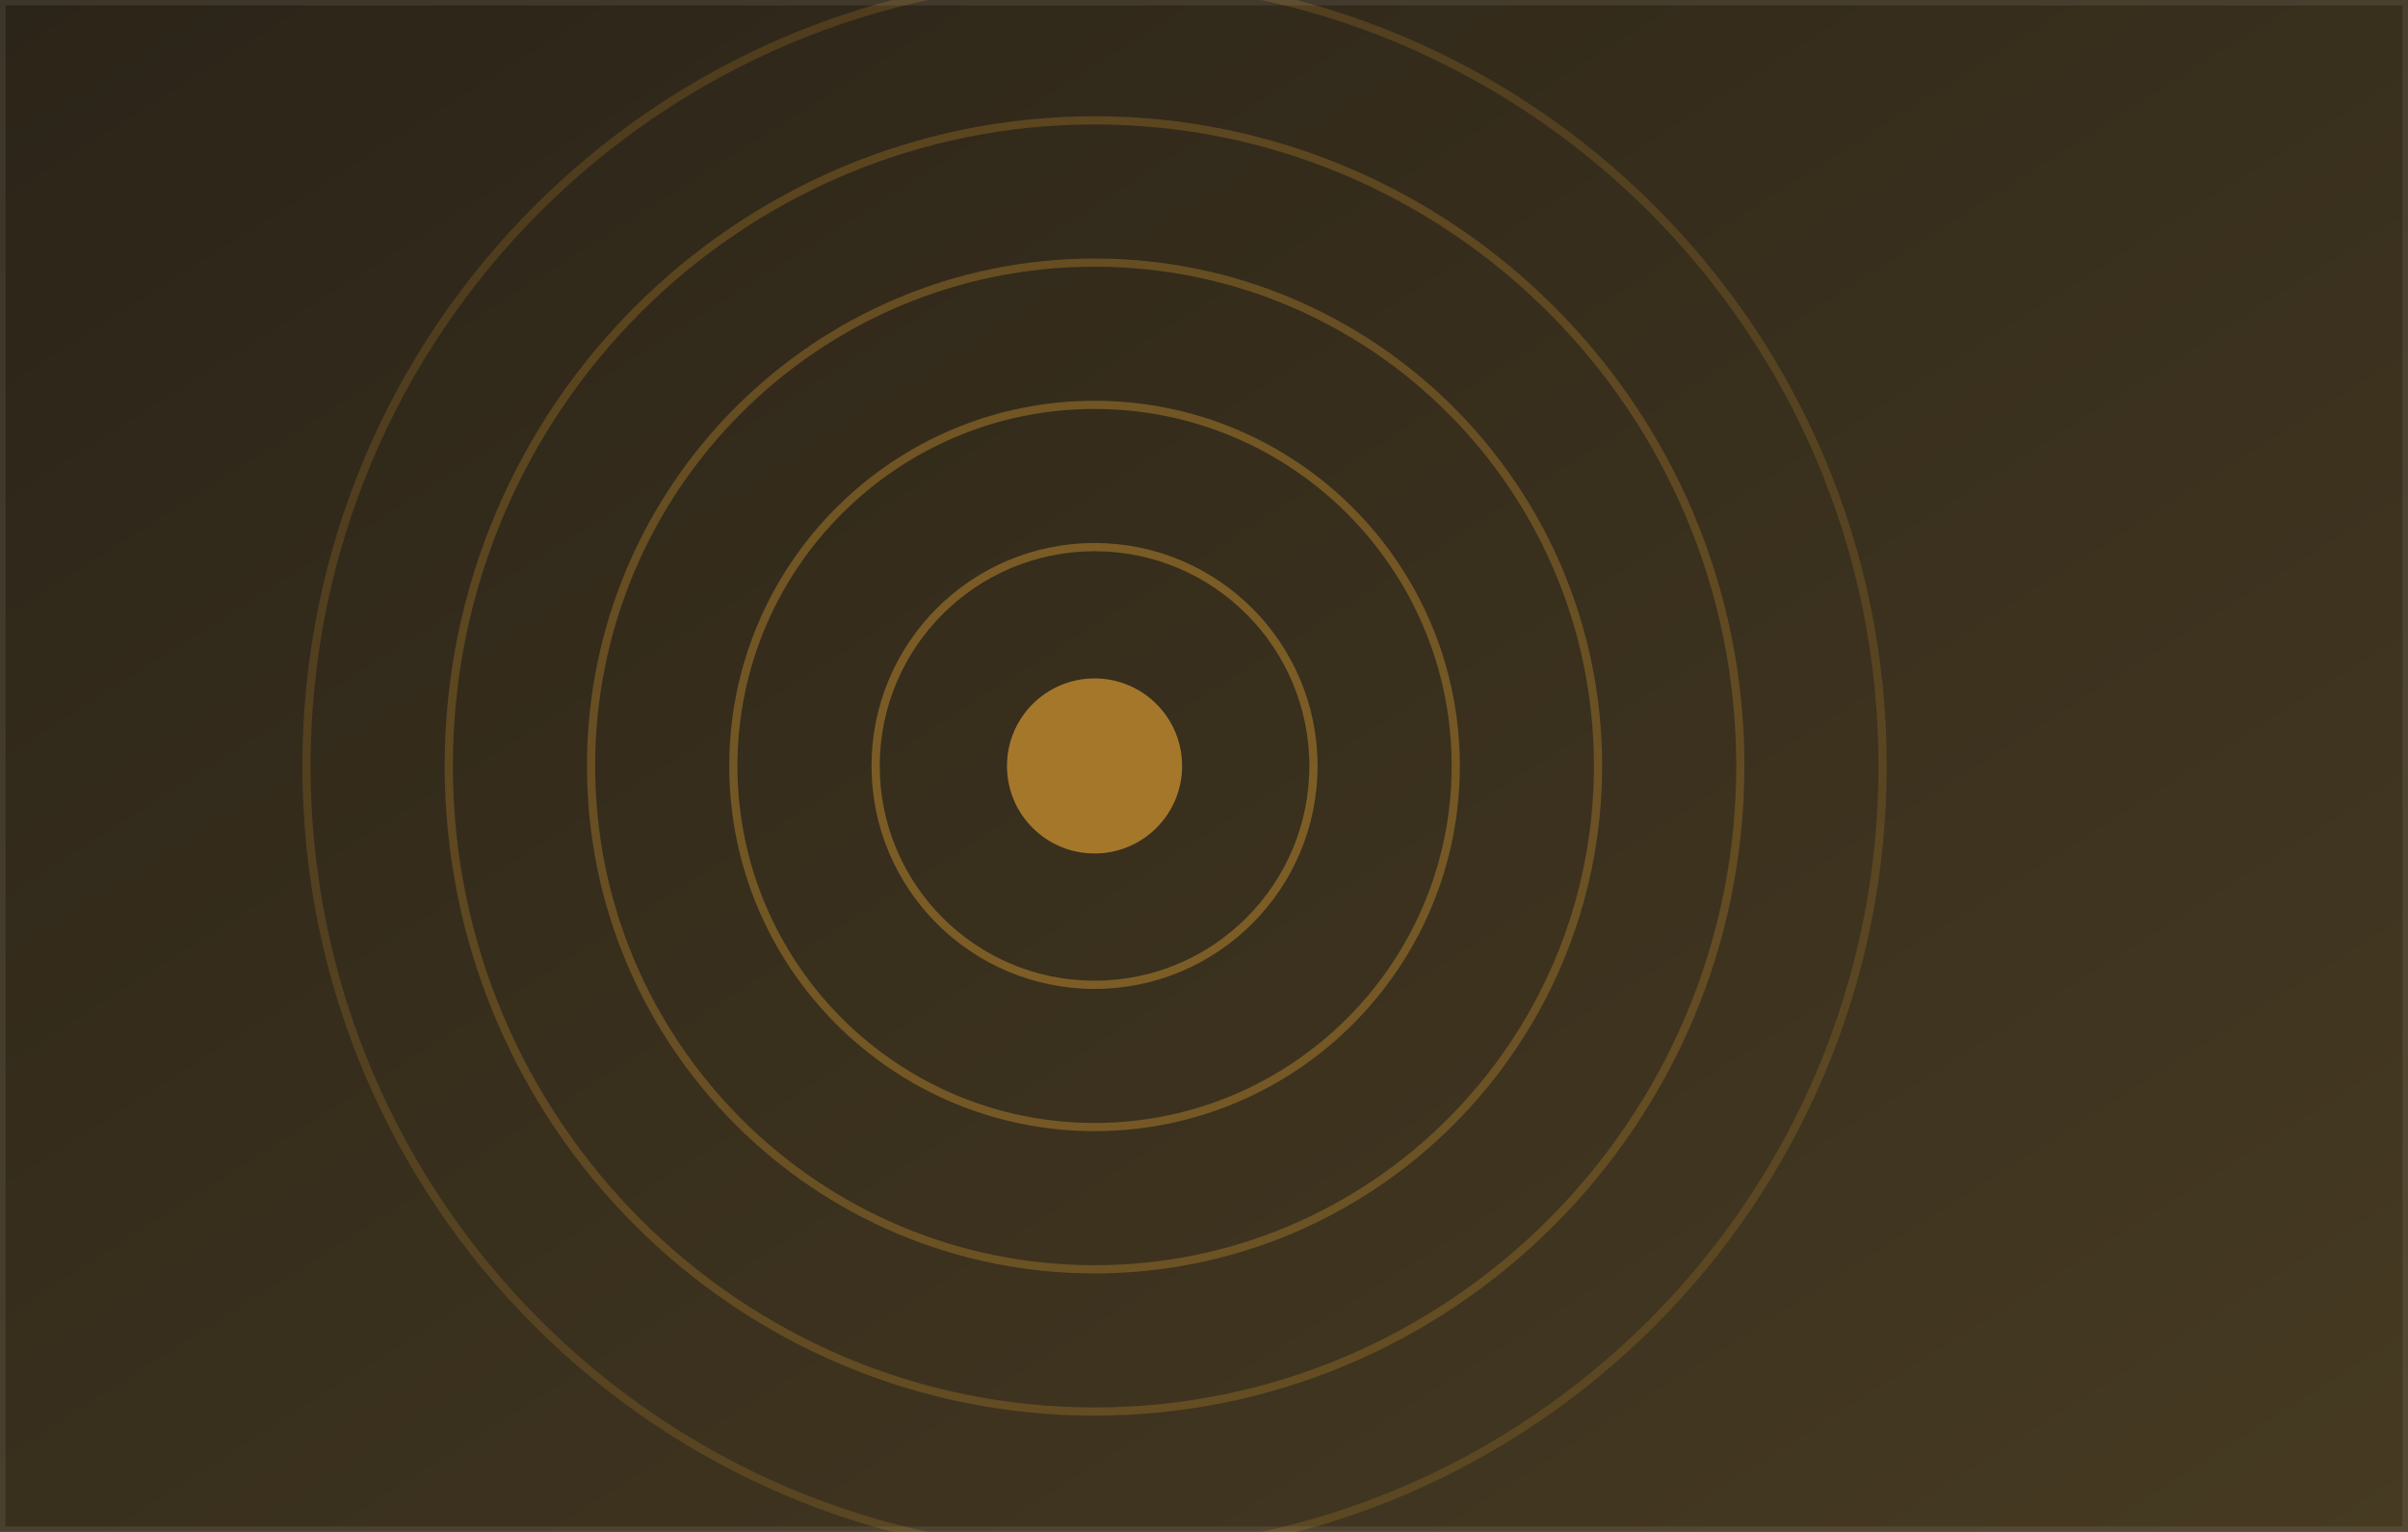
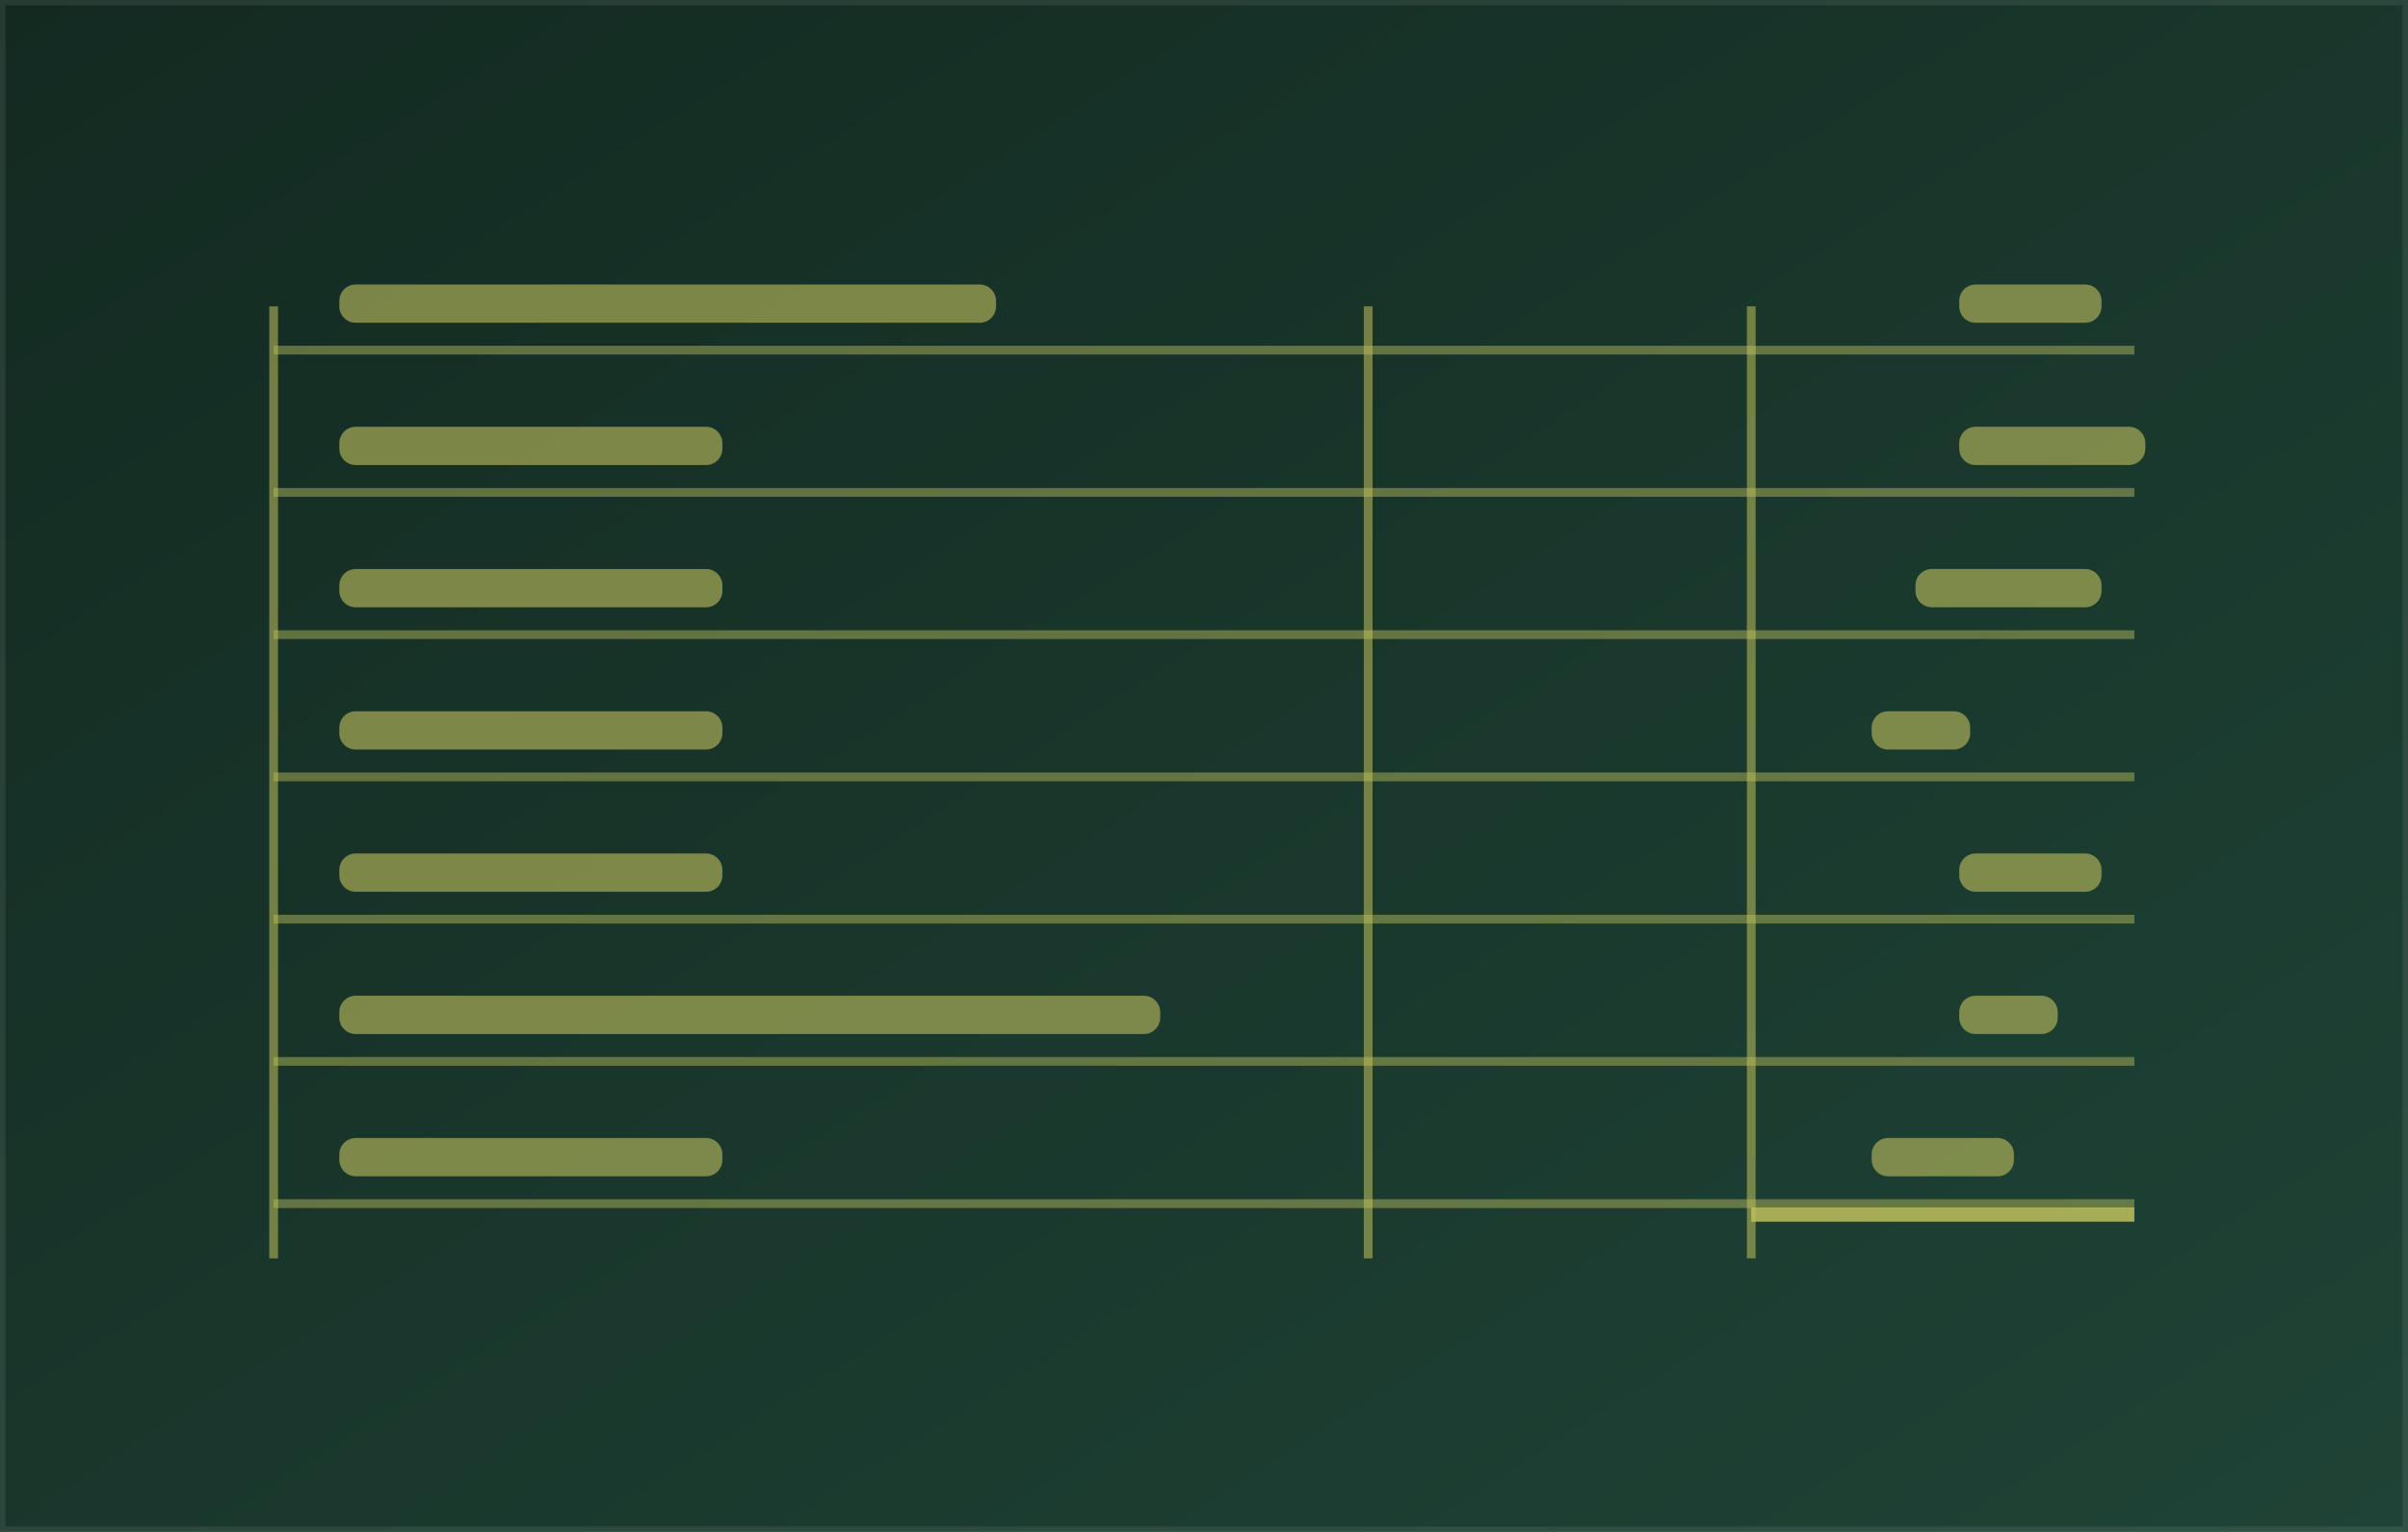
<svg xmlns="http://www.w3.org/2000/svg" viewBox="0 0 440 280" role="img" aria-label="Business Administration" preserveAspectRatio="xMidYMid slice">
  <defs>
    <linearGradient id="g" x1="0" y1="0" x2="1" y2="1">
-       <stop offset="0%" stop-color="#2B2418" />
-       <stop offset="100%" stop-color="#463A22" />
+       <stop offset="0%" stop-color="#132A21" />
+       <stop offset="100%" stop-color="#1F4336" />
    </linearGradient>
+     <clipPath id="c">
+       <rect width="440" height="280" />
+     </clipPath>
  </defs>
  <rect width="440" height="280" fill="url(#g)" />
-   <g>
-     <circle cx="200" cy="140" r="40" stroke="#C08A2E" stroke-width="1.5" fill="none" opacity="0.5" />
-     <circle cx="200" cy="140" r="66" stroke="#C08A2E" stroke-width="1.5" fill="none" opacity="0.43" />
-     <circle cx="200" cy="140" r="92" stroke="#C08A2E" stroke-width="1.5" fill="none" opacity="0.36" />
-     <circle cx="200" cy="140" r="118" stroke="#C08A2E" stroke-width="1.5" fill="none" opacity="0.29" />
-     <circle cx="200" cy="140" r="144" stroke="#C08A2E" stroke-width="1.5" fill="none" opacity="0.22" />
-     <circle cx="200" cy="140" r="16" fill="#C08A2E" opacity=".8" />
+   <g clip-path="url(#c)">
+     <g stroke="#BFC05D" stroke-width="1.6" opacity=".45">
+       <path d="M50 64 H390" />
+       <path d="M50 90 H390" />
+       <path d="M50 116 H390" />
+       <path d="M50 142 H390" />
+       <path d="M50 168 H390" />
+       <path d="M50 194 H390" />
+       <path d="M50 220 H390" />
+     </g>
+     <g stroke="#BFC05D" stroke-width="1.6" opacity=".55">
+       <path d="M50 56 V230" />
+       <path d="M250 56 V230" />
+       <path d="M320 56 V230" />
+     </g>
+     <g fill="#BFC05D" opacity=".6">
+       <rect x="62" y="52" width="120" height="7" rx="3" />
+       <rect x="358" y="52" width="26" height="7" rx="3" />
+       <rect x="62" y="78" width="70" height="7" rx="3" />
+       <rect x="358" y="78" width="34" height="7" rx="3" />
+       <rect x="62" y="104" width="70" height="7" rx="3" />
+       <rect x="350" y="104" width="34" height="7" rx="3" />
+       <rect x="62" y="130" width="70" height="7" rx="3" />
+       <rect x="342" y="130" width="18" height="7" rx="3" />
+       <rect x="62" y="156" width="70" height="7" rx="3" />
+       <rect x="358" y="156" width="26" height="7" rx="3" />
+       <rect x="62" y="182" width="150" height="7" rx="3" />
+       <rect x="358" y="182" width="18" height="7" rx="3" />
+       <rect x="62" y="208" width="70" height="7" rx="3" />
+       <rect x="342" y="208" width="26" height="7" rx="3" />
+     </g>
+     <path d="M320 222 H390" stroke="#BFC05D" stroke-width="2.6" opacity=".85" />
  </g>
-   <rect width="440" height="280" fill="none" stroke="rgba(255,255,255,.08)" stroke-width="2" />
+   <rect width="440" height="280" fill="none" stroke="#FFFFFF" stroke-opacity=".08" stroke-width="2" />
</svg>
